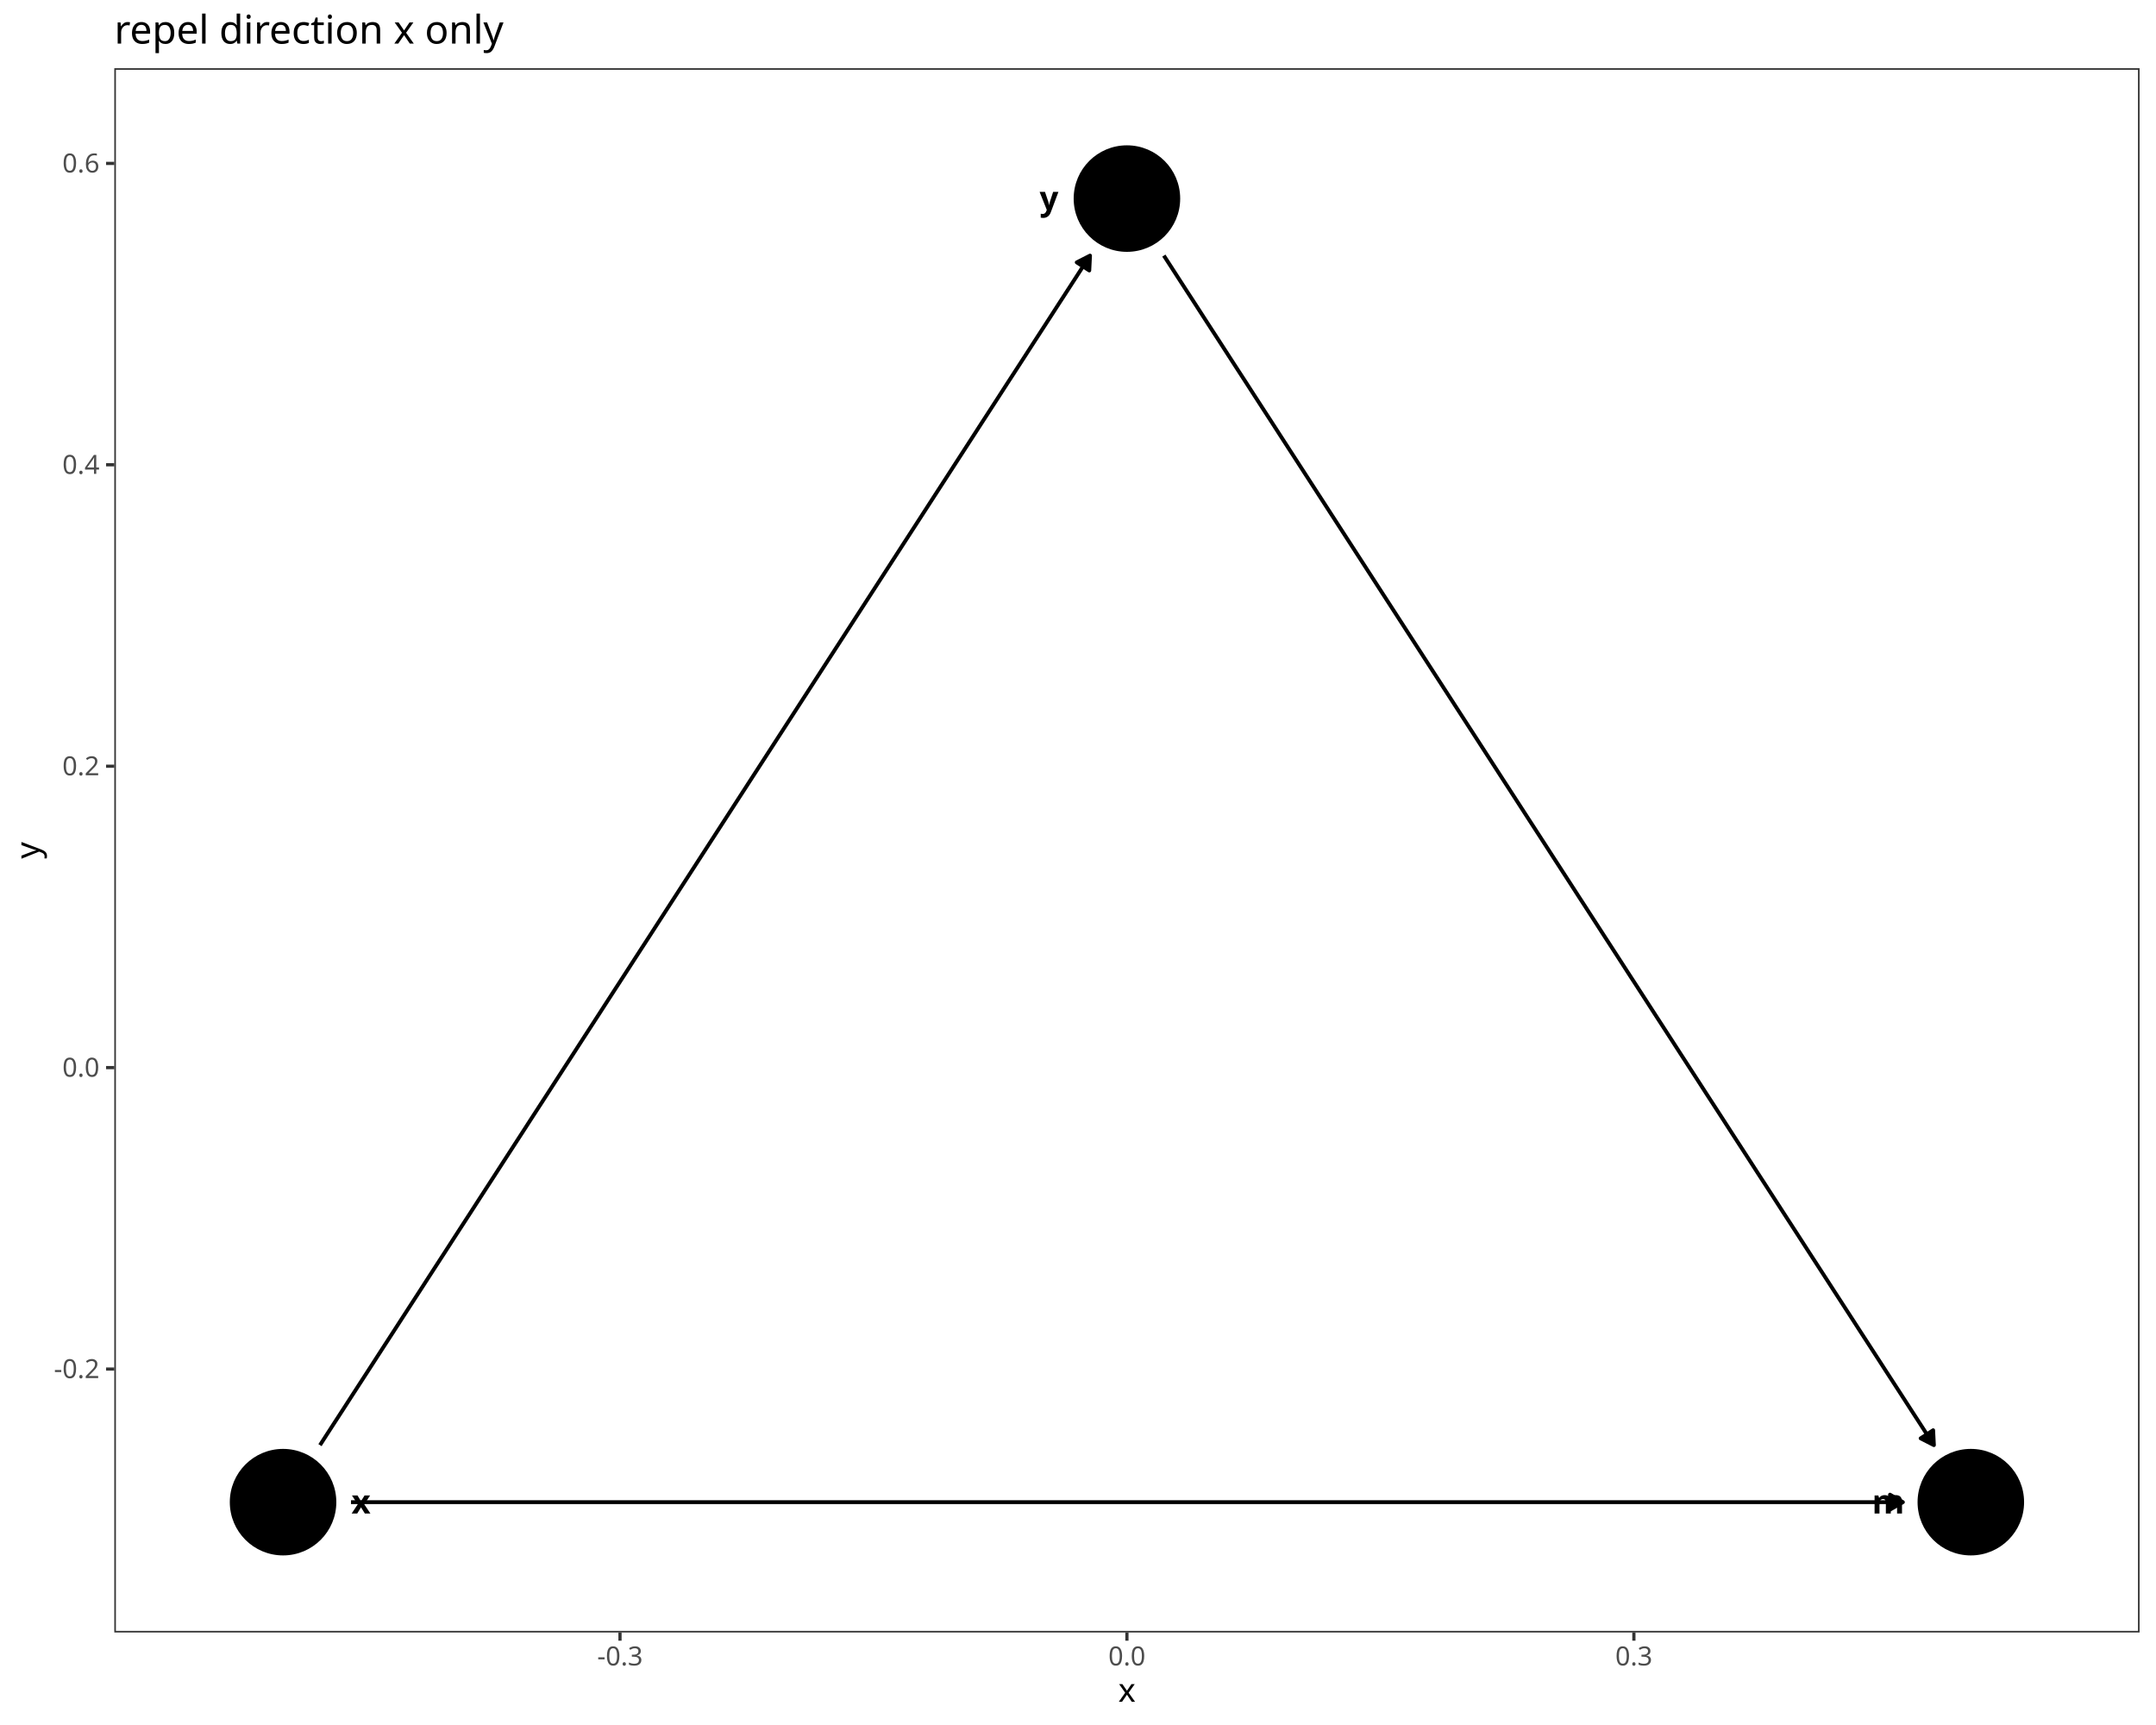
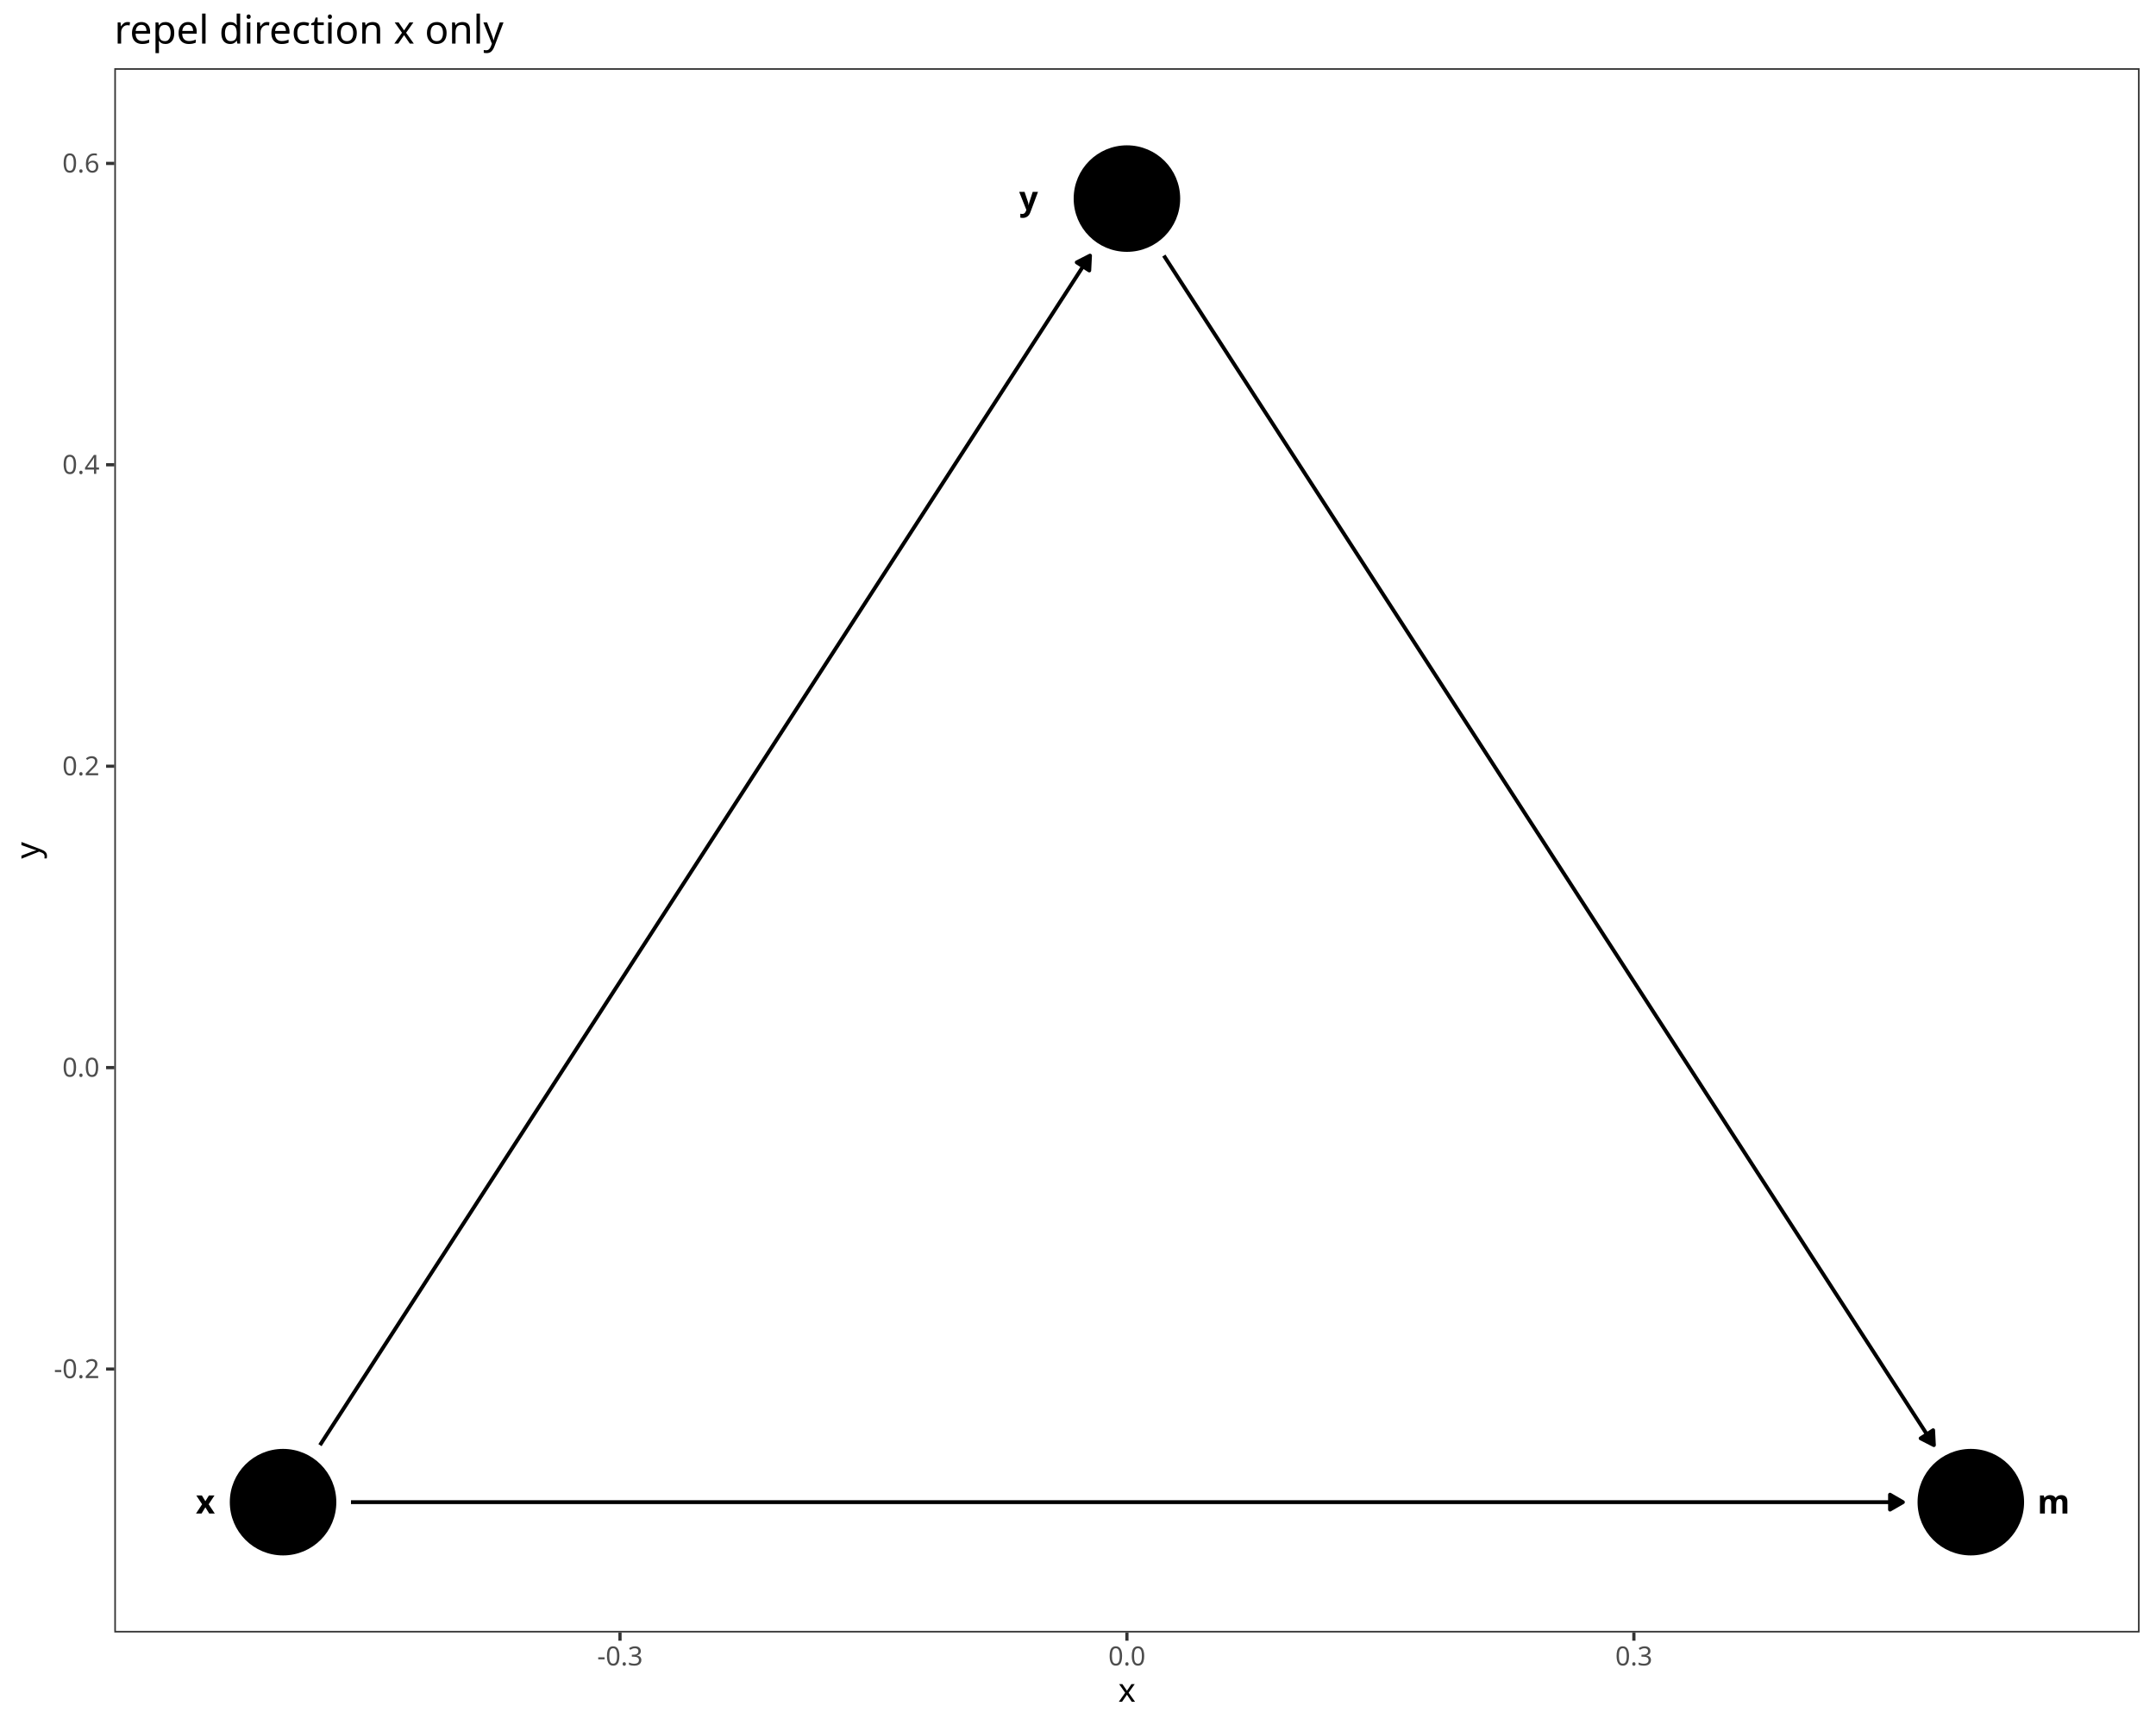
<svg xmlns="http://www.w3.org/2000/svg" class="svglite" data-engine-version="2.0" width="720.00pt" height="576.00pt" viewBox="0 0 720.00 576.00">
  <defs>
    <style type="text/css">
    .svglite line, .svglite polyline, .svglite polygon, .svglite path, .svglite rect, .svglite circle {
      fill: none;
      stroke: #000000;
      stroke-linecap: round;
      stroke-linejoin: round;
      stroke-miterlimit: 10.00;
    }
  </style>
  </defs>
  <rect width="100%" height="100%" style="stroke: none; fill: #FFFFFF;" />
  <defs>
    <clipPath id="cpMC4wMHw3MjAuMDB8MC4wMHw1NzYuMDA=">
      <rect x="0.00" y="0.00" width="720.00" height="576.00" />
    </clipPath>
  </defs>
  <g clip-path="url(#cpMC4wMHw3MjAuMDB8MC4wMHw1NzYuMDA=)">
    <rect x="0.00" y="0.00" width="720.00" height="576.00" style="stroke-width: 1.07; stroke: #FFFFFF; fill: #FFFFFF;" />
  </g>
  <defs>
    <clipPath id="cpMzguMTd8NzE0LjUyfDIyLjc4fDU0NS4xMQ==">
      <rect x="38.17" y="22.78" width="676.35" height="522.33" />
    </clipPath>
  </defs>
  <g clip-path="url(#cpMzguMTd8NzE0LjUyfDIyLjc4fDU0NS4xMQ==)">
    <rect x="38.17" y="22.78" width="676.35" height="522.33" style="stroke-width: 1.07; stroke: none; fill: #FFFFFF;" />
    <polyline points="117.21,501.59 117.30,501.59 123.00,501.59 128.69,501.59 134.38,501.59 140.08,501.59 145.77,501.59 151.46,501.59 157.16,501.59 162.85,501.59 168.54,501.59 174.24,501.59 179.93,501.59 185.62,501.59 191.32,501.59 197.01,501.59 202.70,501.59 208.40,501.59 214.09,501.59 219.78,501.59 225.47,501.59 231.17,501.59 236.86,501.59 242.55,501.59 248.25,501.59 253.94,501.59 259.63,501.59 265.33,501.59 271.02,501.59 276.71,501.59 282.41,501.59 288.10,501.59 293.79,501.59 299.49,501.59 305.18,501.59 310.87,501.59 316.57,501.59 322.26,501.59 327.95,501.59 333.65,501.59 339.34,501.59 345.03,501.59 350.73,501.59 356.42,501.59 362.11,501.59 367.80,501.59 373.50,501.59 379.19,501.59 384.88,501.59 390.58,501.59 396.27,501.59 401.96,501.59 407.66,501.59 413.35,501.59 419.04,501.59 424.74,501.59 430.43,501.59 436.12,501.59 441.82,501.59 447.51,501.59 453.20,501.59 458.90,501.59 464.59,501.59 470.28,501.59 475.98,501.59 481.67,501.59 487.36,501.59 493.06,501.59 498.75,501.59 504.44,501.59 510.13,501.59 515.83,501.59 521.52,501.59 527.21,501.59 532.91,501.59 538.60,501.59 544.29,501.59 549.99,501.59 555.68,501.59 561.37,501.59 567.07,501.59 572.76,501.59 578.45,501.59 584.15,501.59 589.84,501.59 595.53,501.59 601.23,501.59 606.92,501.59 612.61,501.59 618.31,501.59 624.00,501.59 629.69,501.59 635.39,501.59 635.48,501.59 " style="stroke-width: 1.28; stroke-linecap: butt;" />
    <polygon points="631.17,504.08 635.48,501.59 631.17,499.09 " style="stroke-width: 1.28; stroke-linecap: butt; fill: #000000;" />
    <polyline points="106.86,482.55 108.76,479.60 111.61,475.20 114.46,470.81 117.30,466.41 120.15,462.01 123.00,457.62 125.84,453.22 128.69,448.82 131.54,444.43 134.38,440.03 137.23,435.63 140.08,431.24 142.92,426.84 145.77,422.44 148.62,418.05 151.46,413.65 154.31,409.25 157.16,404.86 160.00,400.46 162.85,396.06 165.70,391.67 168.54,387.27 171.39,382.87 174.24,378.48 177.08,374.08 179.93,369.68 182.78,365.29 185.62,360.89 188.47,356.49 191.32,352.10 194.16,347.70 197.01,343.30 199.86,338.91 202.70,334.51 205.55,330.11 208.40,325.72 211.24,321.32 214.09,316.92 216.94,312.53 219.78,308.13 222.63,303.73 225.47,299.34 228.32,294.94 231.17,290.54 234.01,286.15 236.86,281.75 239.71,277.35 242.55,272.96 245.40,268.56 248.25,264.16 251.09,259.77 253.94,255.37 256.79,250.97 259.63,246.58 262.48,242.18 265.33,237.78 268.17,233.39 271.02,228.99 273.87,224.59 276.71,220.20 279.56,215.80 282.41,211.40 285.25,207.01 288.10,202.61 290.95,198.21 293.79,193.82 296.64,189.42 299.49,185.02 302.33,180.63 305.18,176.23 308.03,171.83 310.87,167.44 313.72,163.04 316.57,158.64 319.41,154.25 322.26,149.85 325.11,145.45 327.95,141.05 330.80,136.66 333.65,132.26 336.49,127.86 339.34,123.47 342.19,119.07 345.03,114.67 347.88,110.28 350.73,105.88 353.57,101.48 356.42,97.09 359.27,92.69 362.11,88.29 364.02,85.35 " style="stroke-width: 1.28; stroke-linecap: butt;" />
    <polygon points="363.77,90.32 364.02,85.35 359.58,87.61 " style="stroke-width: 1.28; stroke-linecap: butt; fill: #000000;" />
    <polyline points="388.67,85.35 390.58,88.29 393.42,92.69 396.27,97.09 399.12,101.48 401.96,105.88 404.81,110.28 407.66,114.67 410.50,119.07 413.35,123.47 416.20,127.86 419.04,132.26 421.89,136.66 424.74,141.05 427.58,145.45 430.43,149.85 433.28,154.25 436.12,158.64 438.97,163.04 441.82,167.44 444.66,171.83 447.51,176.23 450.36,180.63 453.20,185.02 456.05,189.42 458.90,193.82 461.74,198.21 464.59,202.61 467.44,207.01 470.28,211.40 473.13,215.80 475.98,220.20 478.82,224.59 481.67,228.99 484.52,233.39 487.36,237.78 490.21,242.18 493.06,246.58 495.90,250.97 498.75,255.37 501.59,259.77 504.44,264.16 507.29,268.56 510.13,272.96 512.98,277.35 515.83,281.75 518.67,286.15 521.52,290.54 524.37,294.94 527.21,299.34 530.06,303.73 532.91,308.13 535.75,312.53 538.60,316.92 541.45,321.32 544.29,325.72 547.14,330.11 549.99,334.51 552.83,338.91 555.68,343.30 558.53,347.70 561.37,352.10 564.22,356.49 567.07,360.89 569.91,365.29 572.76,369.68 575.61,374.08 578.45,378.48 581.30,382.87 584.15,387.27 586.99,391.67 589.84,396.06 592.69,400.46 595.53,404.86 598.38,409.25 601.23,413.65 604.07,418.05 606.92,422.44 609.77,426.84 612.61,431.24 615.46,435.63 618.31,440.03 621.15,444.43 624.00,448.82 626.85,453.22 629.69,457.62 632.54,462.01 635.39,466.41 638.23,470.81 641.08,475.20 643.92,479.60 645.83,482.55 " style="stroke-width: 1.28; stroke-linecap: butt;" />
    <polygon points="641.40,480.28 645.83,482.55 645.58,477.57 " style="stroke-width: 1.28; stroke-linecap: butt; fill: #000000;" />
    <circle cx="658.16" cy="501.59" r="17.43" style="stroke-width: 0.71; fill: #000000;" />
    <circle cx="94.53" cy="501.59" r="17.43" style="stroke-width: 0.71; fill: #000000;" />
    <circle cx="376.34" cy="66.31" r="17.43" style="stroke-width: 0.71; fill: #000000;" />
-     <text x="630.58" y="505.38" text-anchor="middle" style="font-size: 11.04px; font-weight: bold; font-family: sans;" textLength="9.20px" lengthAdjust="spacingAndGlyphs">m</text>
-     <text x="120.56" y="505.38" text-anchor="middle" style="font-size: 11.04px; font-weight: bold; font-family: sans;" textLength="5.52px" lengthAdjust="spacingAndGlyphs">x</text>
-     <text x="350.32" y="70.11" text-anchor="middle" style="font-size: 11.04px; font-weight: bold; font-family: sans;" textLength="5.52px" lengthAdjust="spacingAndGlyphs">y</text>
+     <text x="685.81" y="505.38" text-anchor="middle" style="font-size: 11.04px; font-weight: bold; font-family: sans;" textLength="9.20px" lengthAdjust="spacingAndGlyphs">m</text>
+     <text x="68.59" y="505.38" text-anchor="middle" style="font-size: 11.04px; font-weight: bold; font-family: sans;" textLength="5.52px" lengthAdjust="spacingAndGlyphs">x</text>
+     <text x="343.50" y="70.11" text-anchor="middle" style="font-size: 11.04px; font-weight: bold; font-family: sans;" textLength="5.52px" lengthAdjust="spacingAndGlyphs">y</text>
    <rect x="38.17" y="22.78" width="676.35" height="522.33" style="stroke-width: 1.07; stroke: #333333;" />
  </g>
  <g clip-path="url(#cpMC4wMHw3MjAuMDB8MC4wMHw1NzYuMDA=)">
    <text x="33.24" y="460.17" text-anchor="end" style="font-size: 8.80px; fill: #4D4D4D; font-family: sans;" textLength="15.16px" lengthAdjust="spacingAndGlyphs">-0.2</text>
    <text x="33.24" y="359.52" text-anchor="end" style="font-size: 8.80px; fill: #4D4D4D; font-family: sans;" textLength="12.23px" lengthAdjust="spacingAndGlyphs">0.0</text>
    <text x="33.24" y="258.88" text-anchor="end" style="font-size: 8.80px; fill: #4D4D4D; font-family: sans;" textLength="12.23px" lengthAdjust="spacingAndGlyphs">0.2</text>
    <text x="33.24" y="158.23" text-anchor="end" style="font-size: 8.80px; fill: #4D4D4D; font-family: sans;" textLength="12.23px" lengthAdjust="spacingAndGlyphs">0.4</text>
    <text x="33.24" y="57.59" text-anchor="end" style="font-size: 8.80px; fill: #4D4D4D; font-family: sans;" textLength="12.23px" lengthAdjust="spacingAndGlyphs">0.6</text>
    <polyline points="35.43,457.14 38.17,457.14 " style="stroke-width: 1.07; stroke: #333333; stroke-linecap: butt;" />
    <polyline points="35.43,356.49 38.17,356.49 " style="stroke-width: 1.07; stroke: #333333; stroke-linecap: butt;" />
    <polyline points="35.43,255.85 38.17,255.85 " style="stroke-width: 1.07; stroke: #333333; stroke-linecap: butt;" />
    <polyline points="35.43,155.20 38.17,155.20 " style="stroke-width: 1.07; stroke: #333333; stroke-linecap: butt;" />
    <polyline points="35.43,54.56 38.17,54.56 " style="stroke-width: 1.07; stroke: #333333; stroke-linecap: butt;" />
    <polyline points="207.05,547.85 207.05,545.11 " style="stroke-width: 1.07; stroke: #333333; stroke-linecap: butt;" />
    <polyline points="376.34,547.85 376.34,545.11 " style="stroke-width: 1.07; stroke: #333333; stroke-linecap: butt;" />
    <polyline points="545.64,547.85 545.64,545.11 " style="stroke-width: 1.07; stroke: #333333; stroke-linecap: butt;" />
    <text x="207.05" y="556.10" text-anchor="middle" style="font-size: 8.80px; fill: #4D4D4D; font-family: sans;" textLength="15.16px" lengthAdjust="spacingAndGlyphs">-0.3</text>
    <text x="376.34" y="556.10" text-anchor="middle" style="font-size: 8.80px; fill: #4D4D4D; font-family: sans;" textLength="12.23px" lengthAdjust="spacingAndGlyphs">0.0</text>
    <text x="545.64" y="556.10" text-anchor="middle" style="font-size: 8.80px; fill: #4D4D4D; font-family: sans;" textLength="12.23px" lengthAdjust="spacingAndGlyphs">0.3</text>
    <text x="376.34" y="568.24" text-anchor="middle" style="font-size: 11.00px; font-family: sans;" textLength="5.50px" lengthAdjust="spacingAndGlyphs">x</text>
    <text transform="translate(13.05,283.95) rotate(-90)" text-anchor="middle" style="font-size: 11.00px; font-family: sans;" textLength="5.50px" lengthAdjust="spacingAndGlyphs">y</text>
    <text x="38.17" y="14.56" style="font-size: 13.20px; font-family: sans;" textLength="121.07px" lengthAdjust="spacingAndGlyphs">repel direction x only</text>
  </g>
</svg>
